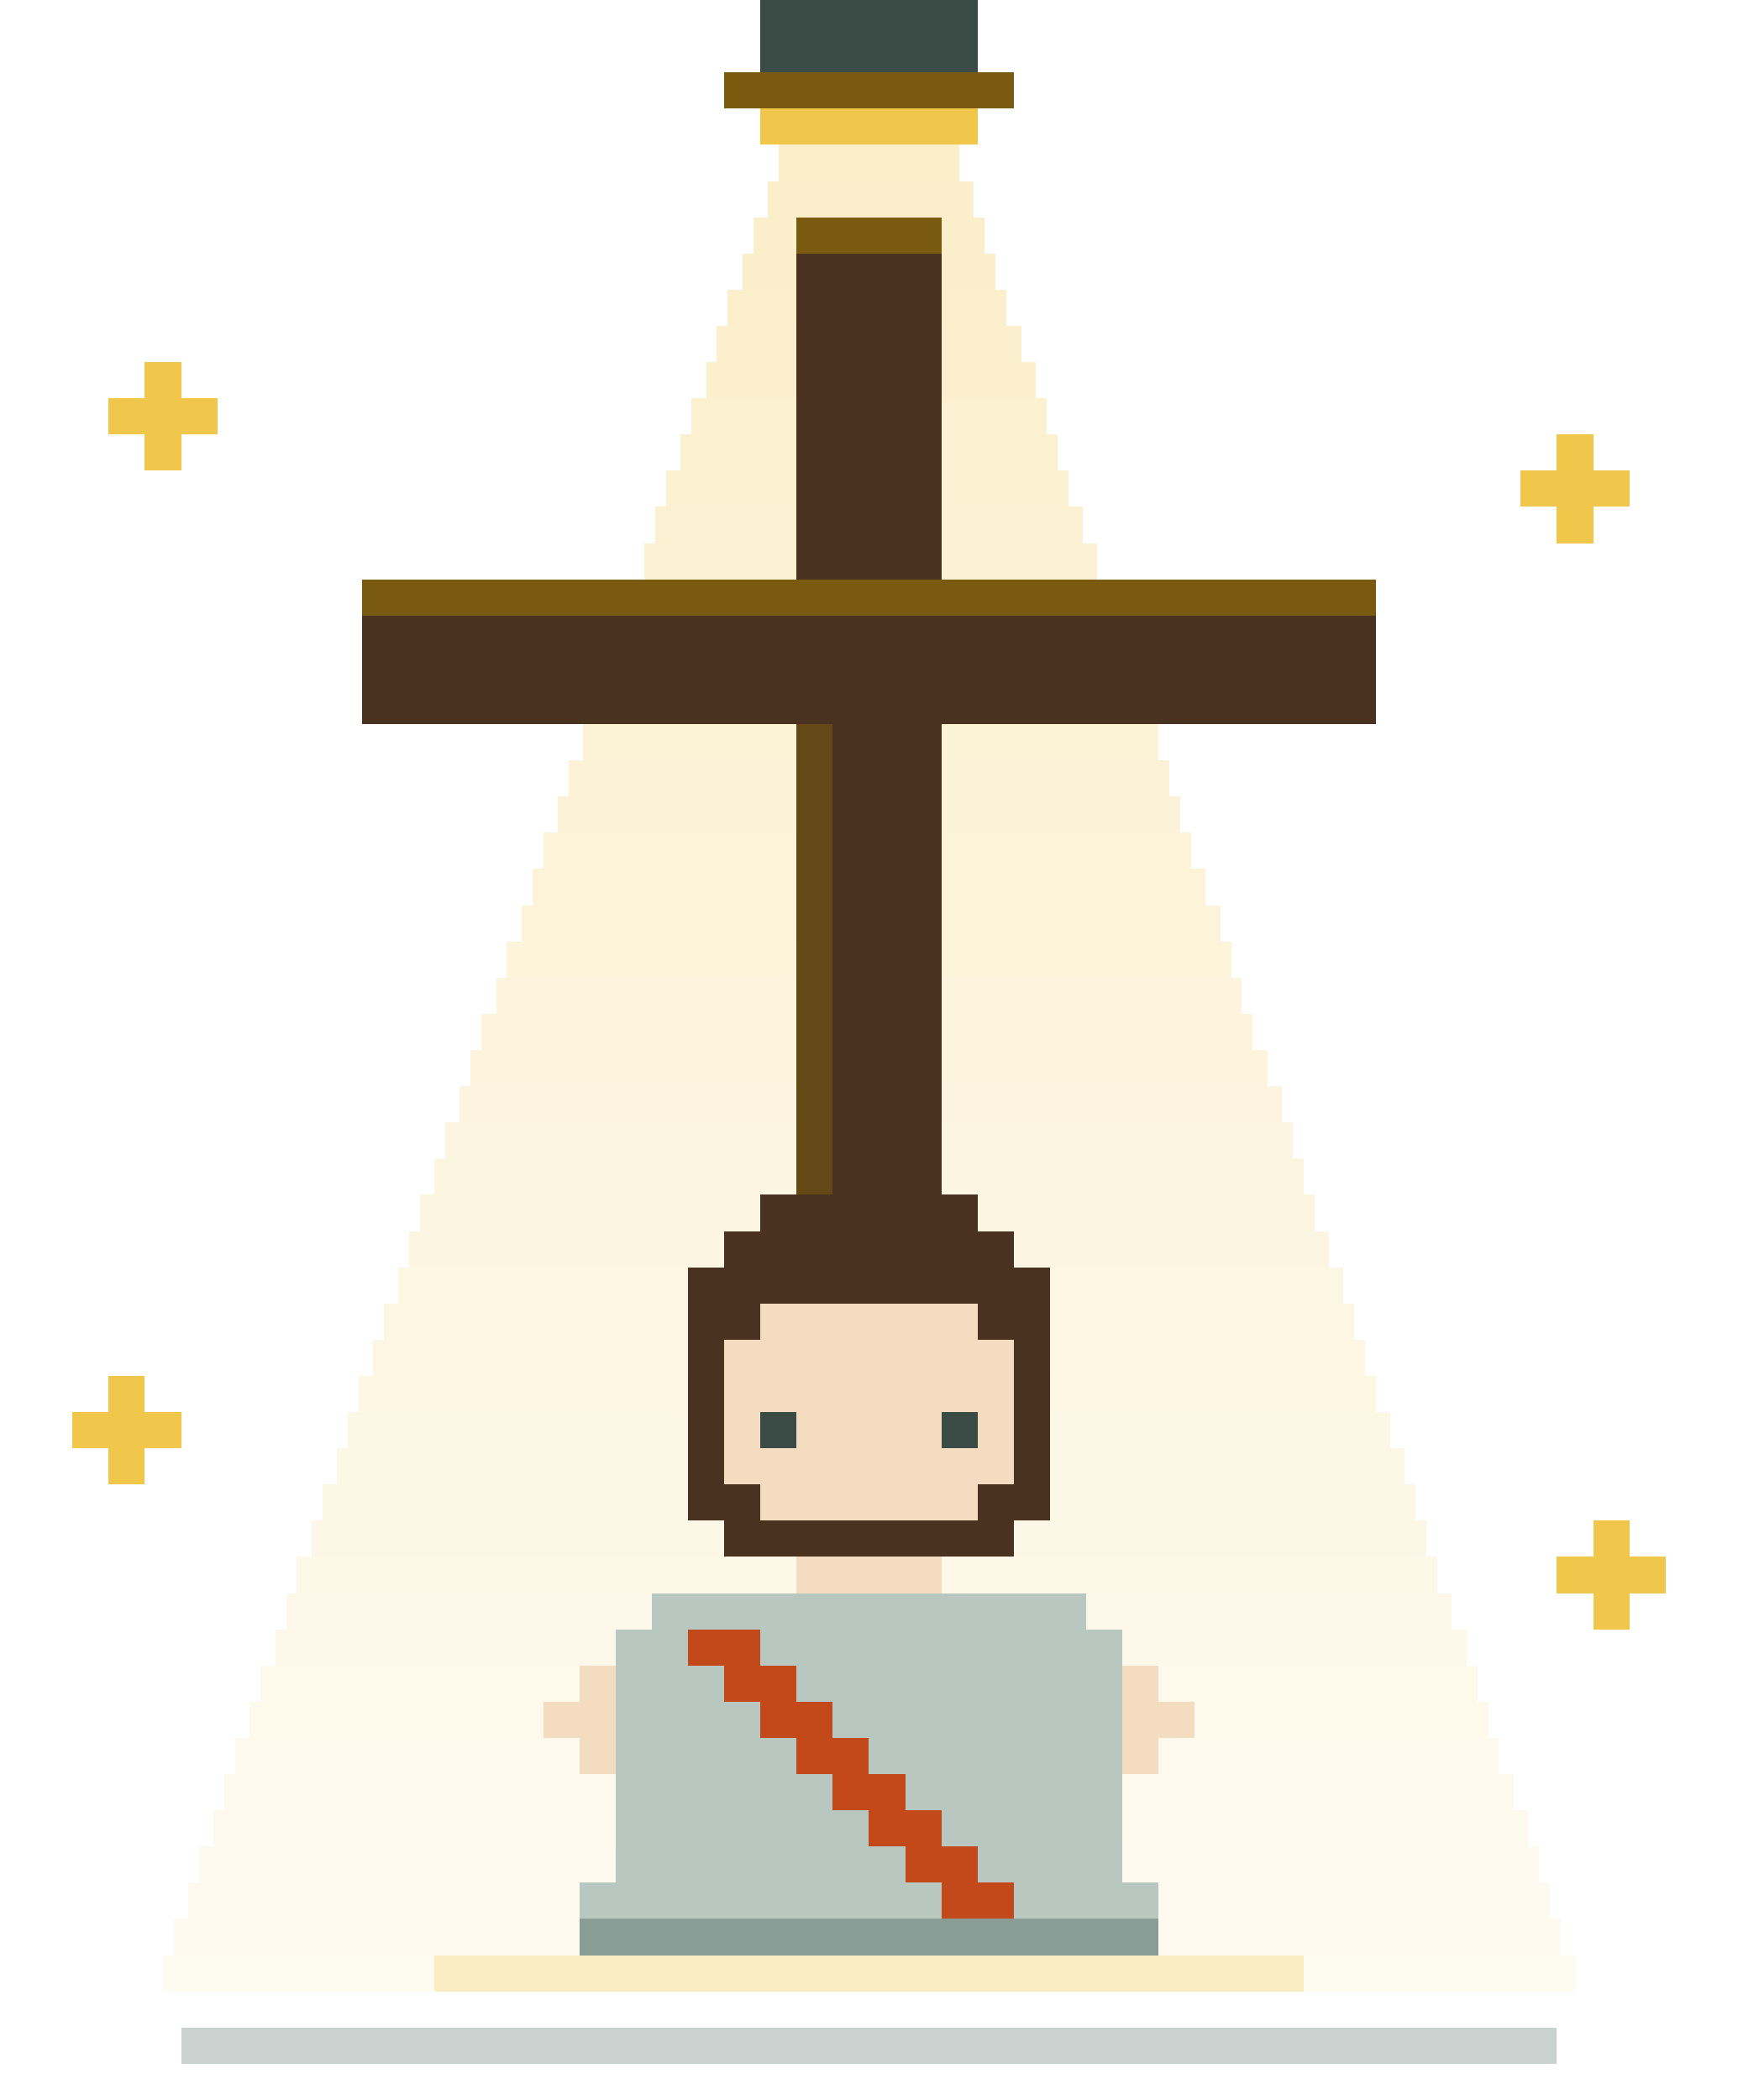
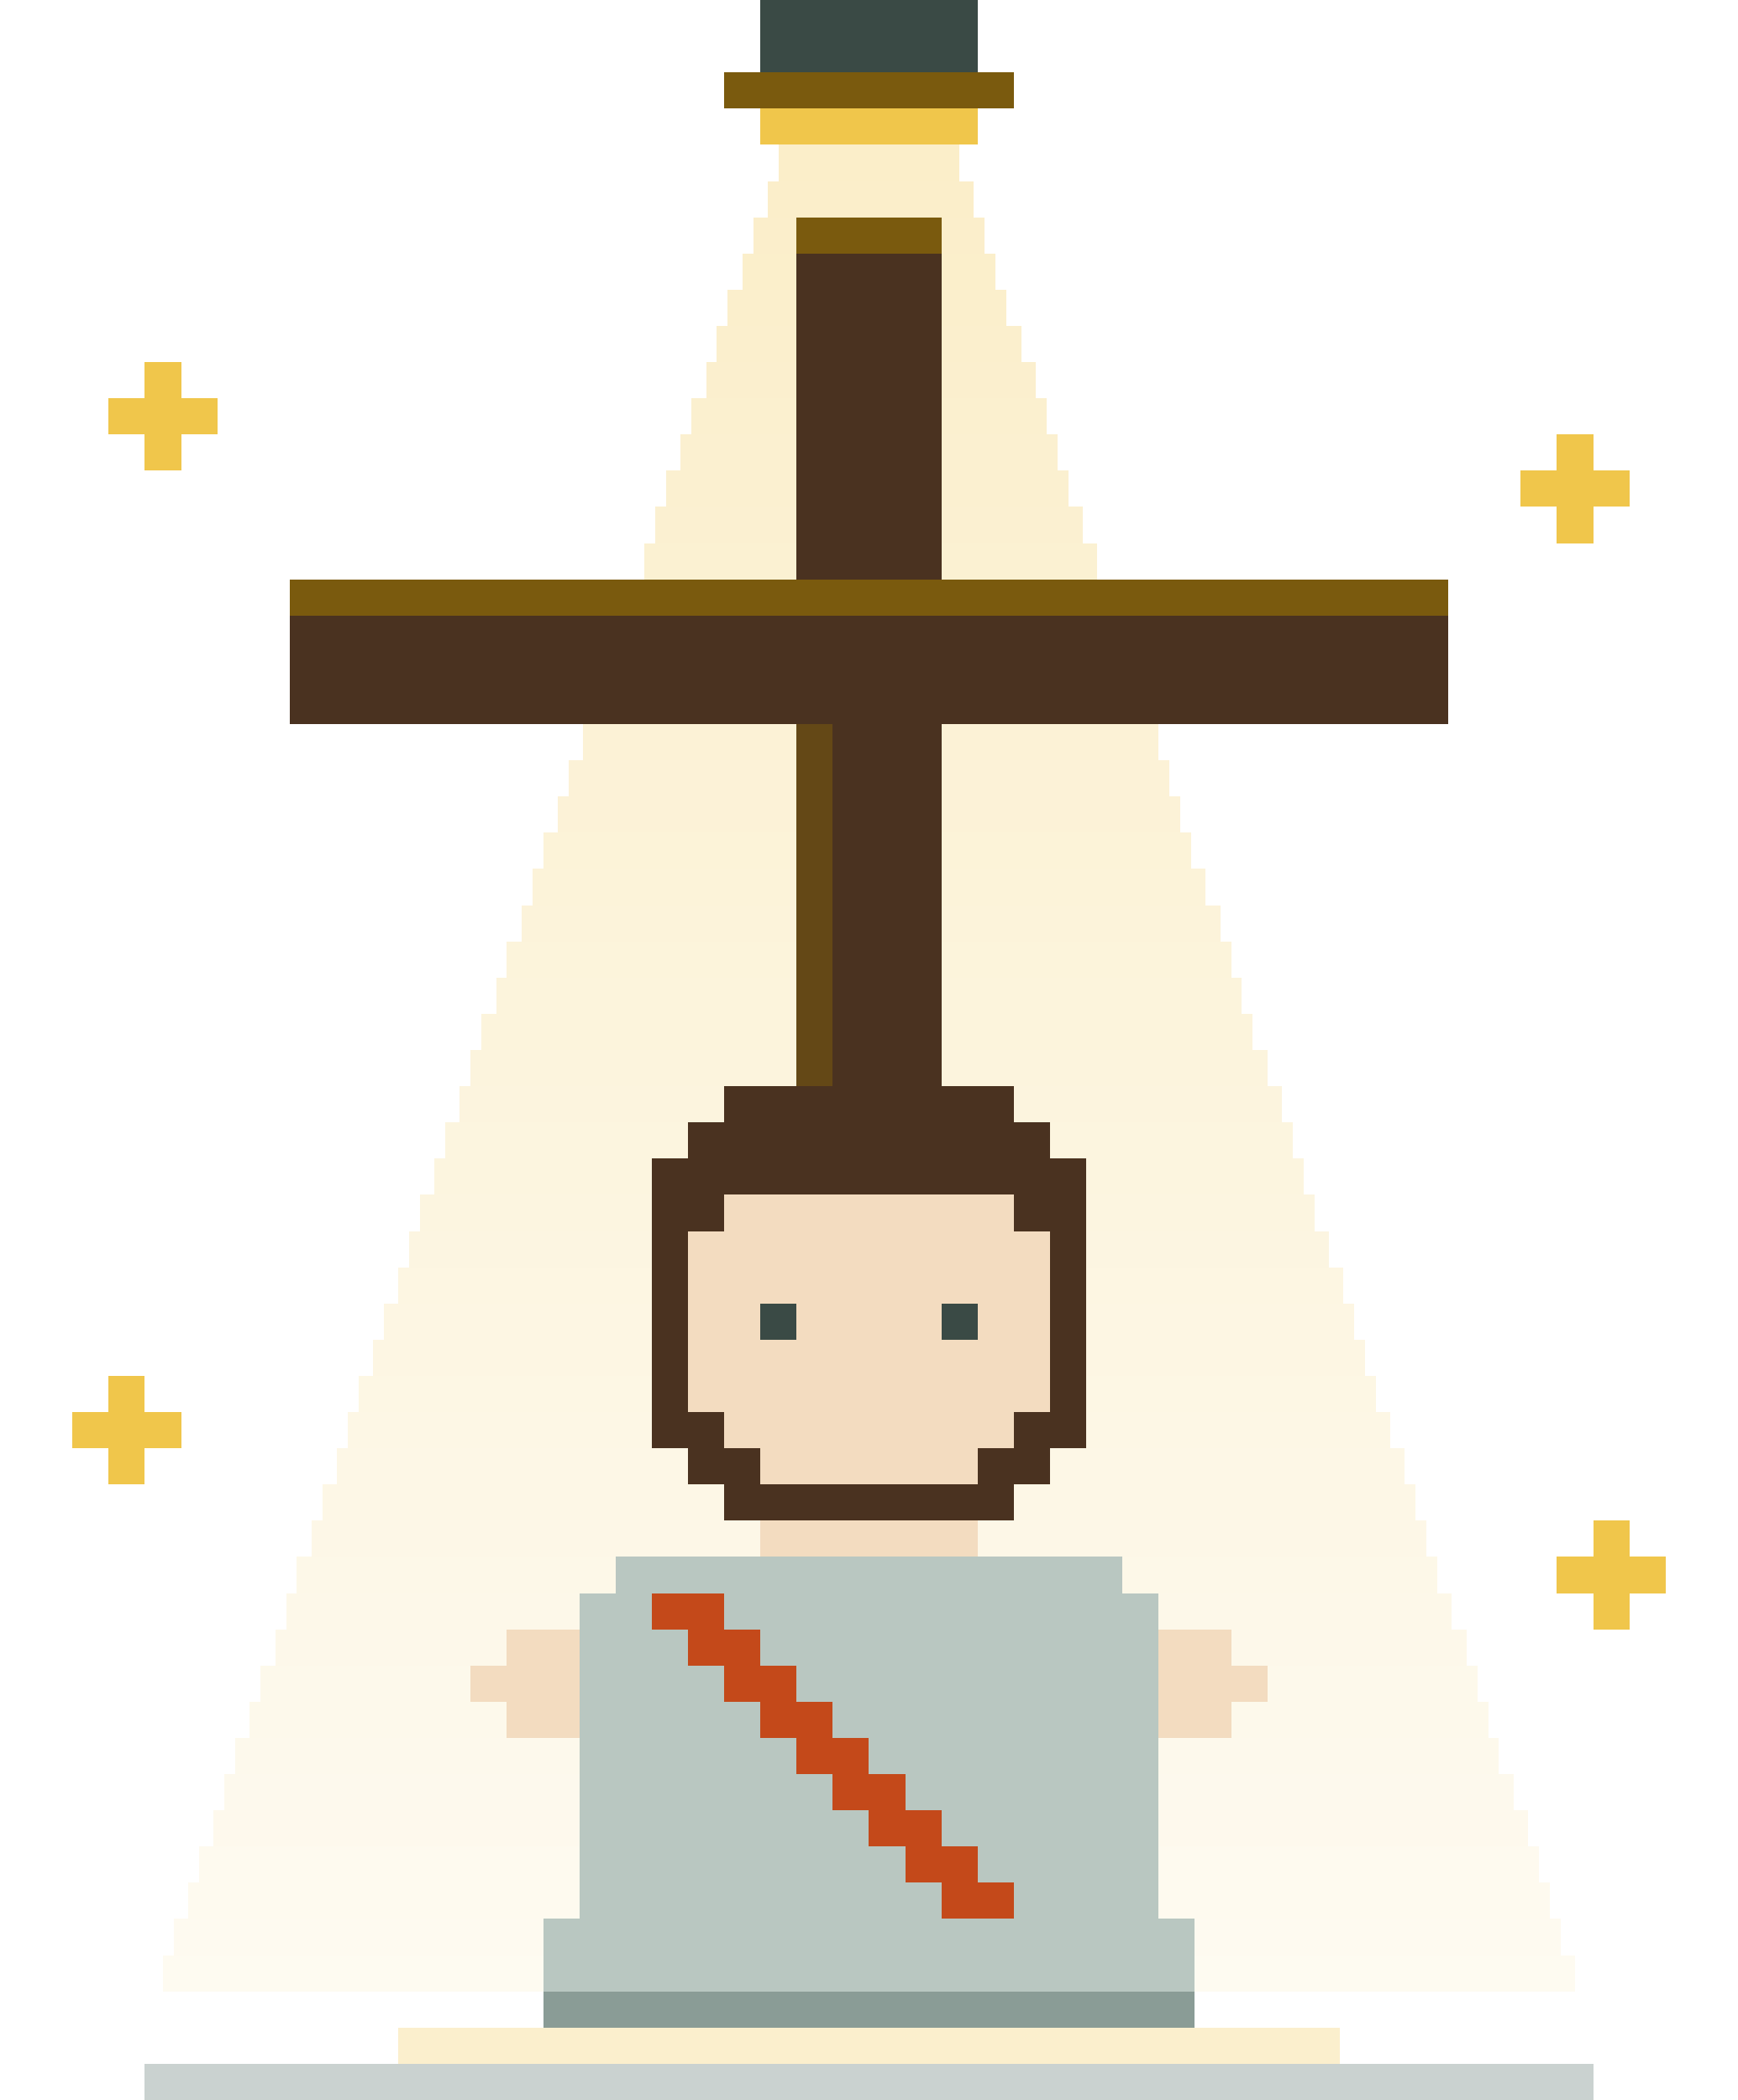
<svg xmlns="http://www.w3.org/2000/svg" viewBox="0 0 48 58" shape-rendering="crispEdges" role="img" aria-label="萬世巨星">
  <style>.beam{animation:sp 1.8s steps(1) infinite}@keyframes sp{0%,49%{opacity:.55}50%,99%{opacity:1}100%{opacity:.55}}.tw{animation:tk 2.4s steps(1) infinite}@keyframes tk{0%,45%{opacity:.15}50%,95%{opacity:1}100%{opacity:.15}}</style>
  <rect x="21" y="0" width="6" height="2" fill="#3A4A45" />
  <rect x="20" y="2" width="8" height="1" fill="#7A5A0E" />
  <rect x="21" y="3" width="6" height="1" fill="#F0C64B" />
  <g class="beam">
    <rect x="21.5" y="4" width="5.0" height="1" fill="#F0C64B" opacity="0.300" />
    <rect x="21.2" y="5" width="5.7" height="1" fill="#F0C64B" opacity="0.296" />
    <rect x="20.8" y="6" width="6.4" height="1" fill="#F0C64B" opacity="0.291" />
    <rect x="20.5" y="7" width="7.0" height="1" fill="#F0C64B" opacity="0.287" />
    <rect x="20.1" y="8" width="7.7" height="1" fill="#F0C64B" opacity="0.282" />
    <rect x="19.8" y="9" width="8.4" height="1" fill="#F0C64B" opacity="0.278" />
    <rect x="19.5" y="10" width="9.1" height="1" fill="#F0C64B" opacity="0.274" />
    <rect x="19.1" y="11" width="9.8" height="1" fill="#F0C64B" opacity="0.269" />
    <rect x="18.8" y="12" width="10.4" height="1" fill="#F0C64B" opacity="0.265" />
    <rect x="18.4" y="13" width="11.1" height="1" fill="#F0C64B" opacity="0.260" />
    <rect x="18.1" y="14" width="11.8" height="1" fill="#F0C64B" opacity="0.256" />
    <rect x="17.8" y="15" width="12.5" height="1" fill="#F0C64B" opacity="0.252" />
    <rect x="17.4" y="16" width="13.2" height="1" fill="#F0C64B" opacity="0.247" />
    <rect x="17.1" y="17" width="13.8" height="1" fill="#F0C64B" opacity="0.243" />
    <rect x="16.7" y="18" width="14.5" height="1" fill="#F0C64B" opacity="0.238" />
    <rect x="16.4" y="19" width="15.2" height="1" fill="#F0C64B" opacity="0.234" />
    <rect x="16.1" y="20" width="15.9" height="1" fill="#F0C64B" opacity="0.230" />
    <rect x="15.7" y="21" width="16.6" height="1" fill="#F0C64B" opacity="0.225" />
    <rect x="15.4" y="22" width="17.2" height="1" fill="#F0C64B" opacity="0.221" />
    <rect x="15.0" y="23" width="17.9" height="1" fill="#F0C64B" opacity="0.216" />
    <rect x="14.7" y="24" width="18.6" height="1" fill="#F0C64B" opacity="0.212" />
    <rect x="14.4" y="25" width="19.3" height="1" fill="#F0C64B" opacity="0.208" />
    <rect x="14.0" y="26" width="20.0" height="1" fill="#F0C64B" opacity="0.203" />
    <rect x="13.7" y="27" width="20.6" height="1" fill="#F0C64B" opacity="0.199" />
    <rect x="13.3" y="28" width="21.3" height="1" fill="#F0C64B" opacity="0.194" />
    <rect x="13.0" y="29" width="22.0" height="1" fill="#F0C64B" opacity="0.190" />
    <rect x="12.7" y="30" width="22.7" height="1" fill="#F0C64B" opacity="0.186" />
    <rect x="12.3" y="31" width="23.4" height="1" fill="#F0C64B" opacity="0.181" />
    <rect x="12.0" y="32" width="24.0" height="1" fill="#F0C64B" opacity="0.177" />
    <rect x="11.6" y="33" width="24.7" height="1" fill="#F0C64B" opacity="0.172" />
    <rect x="11.3" y="34" width="25.4" height="1" fill="#F0C64B" opacity="0.168" />
    <rect x="11.0" y="35" width="26.1" height="1" fill="#F0C64B" opacity="0.164" />
    <rect x="10.6" y="36" width="26.8" height="1" fill="#F0C64B" opacity="0.159" />
    <rect x="10.3" y="37" width="27.4" height="1" fill="#F0C64B" opacity="0.155" />
    <rect x="9.9" y="38" width="28.1" height="1" fill="#F0C64B" opacity="0.150" />
    <rect x="9.6" y="39" width="28.8" height="1" fill="#F0C64B" opacity="0.146" />
    <rect x="9.3" y="40" width="29.5" height="1" fill="#F0C64B" opacity="0.142" />
    <rect x="8.9" y="41" width="30.2" height="1" fill="#F0C64B" opacity="0.137" />
    <rect x="8.6" y="42" width="30.8" height="1" fill="#F0C64B" opacity="0.133" />
    <rect x="8.2" y="43" width="31.5" height="1" fill="#F0C64B" opacity="0.128" />
    <rect x="7.9" y="44" width="32.2" height="1" fill="#F0C64B" opacity="0.124" />
    <rect x="7.6" y="45" width="32.9" height="1" fill="#F0C64B" opacity="0.120" />
    <rect x="7.2" y="46" width="33.6" height="1" fill="#F0C64B" opacity="0.115" />
    <rect x="6.9" y="47" width="34.2" height="1" fill="#F0C64B" opacity="0.111" />
    <rect x="6.5" y="48" width="34.9" height="1" fill="#F0C64B" opacity="0.106" />
    <rect x="6.2" y="49" width="35.6" height="1" fill="#F0C64B" opacity="0.102" />
    <rect x="5.9" y="50" width="36.3" height="1" fill="#F0C64B" opacity="0.098" />
    <rect x="5.5" y="51" width="37.0" height="1" fill="#F0C64B" opacity="0.093" />
    <rect x="5.2" y="52" width="37.6" height="1" fill="#F0C64B" opacity="0.089" />
    <rect x="4.8" y="53" width="38.3" height="1" fill="#F0C64B" opacity="0.084" />
    <rect x="4.5" y="54" width="39.0" height="1" fill="#F0C64B" opacity="0.080" />
  </g>
  <rect x="22" y="6" width="4" height="42" fill="#4A3220" />
-   <rect x="10" y="16" width="28" height="4" fill="#4A3220" />
+   <rect x="8" y="16" width="32" height="4" fill="#4A3220" />
  <rect x="22" y="6" width="4" height="1" fill="#7A5A0E" />
-   <rect x="10" y="16" width="28" height="1" fill="#7A5A0E" />
+   <rect x="8" y="16" width="32" height="1" fill="#7A5A0E" />
  <rect x="22" y="20" width="1" height="28" fill="#7A5A0E" opacity=".55" />
-   <rect x="21" y="33" width="6" height="1" fill="#4A3220" />
-   <rect x="20" y="34" width="8" height="1" fill="#4A3220" />
-   <rect x="19" y="35" width="10" height="1" fill="#4A3220" />
-   <rect x="19" y="36" width="2" height="1" fill="#4A3220" />
-   <rect x="21" y="36" width="6" height="1" fill="#F3DCC0" />
-   <rect x="27" y="36" width="2" height="1" fill="#4A3220" />
-   <rect x="19" y="37" width="1" height="1" fill="#4A3220" />
-   <rect x="20" y="37" width="8" height="1" fill="#F3DCC0" />
-   <rect x="28" y="37" width="1" height="1" fill="#4A3220" />
-   <rect x="19" y="38" width="1" height="1" fill="#4A3220" />
-   <rect x="20" y="38" width="8" height="1" fill="#F3DCC0" />
-   <rect x="28" y="38" width="1" height="1" fill="#4A3220" />
-   <rect x="19" y="39" width="1" height="1" fill="#4A3220" />
-   <rect x="20" y="39" width="1" height="1" fill="#F3DCC0" />
-   <rect x="21" y="39" width="1" height="1" fill="#3A4A45" />
-   <rect x="22" y="39" width="4" height="1" fill="#F3DCC0" />
-   <rect x="26" y="39" width="1" height="1" fill="#3A4A45" />
-   <rect x="27" y="39" width="1" height="1" fill="#F3DCC0" />
-   <rect x="28" y="39" width="1" height="1" fill="#4A3220" />
-   <rect x="19" y="40" width="1" height="1" fill="#4A3220" />
-   <rect x="20" y="40" width="8" height="1" fill="#F3DCC0" />
-   <rect x="28" y="40" width="1" height="1" fill="#4A3220" />
-   <rect x="19" y="41" width="2" height="1" fill="#4A3220" />
-   <rect x="21" y="41" width="6" height="1" fill="#F3DCC0" />
-   <rect x="27" y="41" width="2" height="1" fill="#4A3220" />
-   <rect x="20" y="42" width="8" height="1" fill="#4A3220" />
-   <rect x="22" y="43" width="4" height="1" fill="#F3DCC0" />
-   <rect x="18" y="44" width="12" height="1" fill="#B9C7C1" />
-   <rect x="17" y="45" width="14" height="1" fill="#B9C7C1" />
-   <rect x="16" y="46" width="1" height="1" fill="#F3DCC0" />
-   <rect x="17" y="46" width="14" height="1" fill="#B9C7C1" />
-   <rect x="31" y="46" width="1" height="1" fill="#F3DCC0" />
-   <rect x="15" y="47" width="2" height="1" fill="#F3DCC0" />
-   <rect x="17" y="47" width="14" height="1" fill="#B9C7C1" />
-   <rect x="31" y="47" width="2" height="1" fill="#F3DCC0" />
-   <rect x="16" y="48" width="1" height="1" fill="#F3DCC0" />
-   <rect x="17" y="48" width="14" height="1" fill="#B9C7C1" />
-   <rect x="31" y="48" width="1" height="1" fill="#F3DCC0" />
-   <rect x="17" y="49" width="14" height="1" fill="#B9C7C1" />
-   <rect x="17" y="50" width="14" height="1" fill="#B9C7C1" />
-   <rect x="17" y="51" width="14" height="1" fill="#B9C7C1" />
+   <rect x="20" y="30" width="8" height="1" fill="#4A3220" />
+   <rect x="19" y="31" width="10" height="1" fill="#4A3220" />
+   <rect x="18" y="32" width="12" height="1" fill="#4A3220" />
+   <rect x="18" y="33" width="2" height="1" fill="#4A3220" />
+   <rect x="20" y="33" width="8" height="1" fill="#F3DCC0" />
+   <rect x="28" y="33" width="2" height="1" fill="#4A3220" />
+   <rect x="18" y="34" width="1" height="1" fill="#4A3220" />
+   <rect x="19" y="34" width="10" height="1" fill="#F3DCC0" />
+   <rect x="29" y="34" width="1" height="1" fill="#4A3220" />
+   <rect x="18" y="35" width="1" height="1" fill="#4A3220" />
+   <rect x="19" y="35" width="10" height="1" fill="#F3DCC0" />
+   <rect x="29" y="35" width="1" height="1" fill="#4A3220" />
+   <rect x="18" y="36" width="1" height="1" fill="#4A3220" />
+   <rect x="19" y="36" width="2" height="1" fill="#F3DCC0" />
+   <rect x="21" y="36" width="1" height="1" fill="#3A4A45" />
+   <rect x="22" y="36" width="4" height="1" fill="#F3DCC0" />
+   <rect x="26" y="36" width="1" height="1" fill="#3A4A45" />
+   <rect x="27" y="36" width="2" height="1" fill="#F3DCC0" />
+   <rect x="29" y="36" width="1" height="1" fill="#4A3220" />
+   <rect x="18" y="37" width="1" height="1" fill="#4A3220" />
+   <rect x="19" y="37" width="10" height="1" fill="#F3DCC0" />
+   <rect x="29" y="37" width="1" height="1" fill="#4A3220" />
+   <rect x="18" y="38" width="1" height="1" fill="#4A3220" />
+   <rect x="19" y="38" width="10" height="1" fill="#F3DCC0" />
+   <rect x="29" y="38" width="1" height="1" fill="#4A3220" />
+   <rect x="18" y="39" width="2" height="1" fill="#4A3220" />
+   <rect x="20" y="39" width="8" height="1" fill="#F3DCC0" />
+   <rect x="28" y="39" width="2" height="1" fill="#4A3220" />
+   <rect x="19" y="40" width="2" height="1" fill="#4A3220" />
+   <rect x="21" y="40" width="6" height="1" fill="#F3DCC0" />
+   <rect x="27" y="40" width="2" height="1" fill="#4A3220" />
+   <rect x="20" y="41" width="8" height="1" fill="#4A3220" />
+   <rect x="21" y="42" width="6" height="1" fill="#F3DCC0" />
+   <rect x="17" y="43" width="14" height="1" fill="#B9C7C1" />
+   <rect x="16" y="44" width="16" height="1" fill="#B9C7C1" />
+   <rect x="14" y="45" width="2" height="1" fill="#F3DCC0" />
+   <rect x="16" y="45" width="16" height="1" fill="#B9C7C1" />
+   <rect x="32" y="45" width="2" height="1" fill="#F3DCC0" />
+   <rect x="13" y="46" width="3" height="1" fill="#F3DCC0" />
+   <rect x="16" y="46" width="16" height="1" fill="#B9C7C1" />
+   <rect x="32" y="46" width="3" height="1" fill="#F3DCC0" />
+   <rect x="14" y="47" width="2" height="1" fill="#F3DCC0" />
+   <rect x="16" y="47" width="16" height="1" fill="#B9C7C1" />
+   <rect x="32" y="47" width="2" height="1" fill="#F3DCC0" />
+   <rect x="16" y="48" width="16" height="1" fill="#B9C7C1" />
+   <rect x="16" y="49" width="16" height="1" fill="#B9C7C1" />
+   <rect x="16" y="50" width="16" height="1" fill="#B9C7C1" />
+   <rect x="16" y="51" width="16" height="1" fill="#B9C7C1" />
  <rect x="16" y="52" width="16" height="1" fill="#B9C7C1" />
-   <rect x="16" y="53" width="16" height="1" fill="#8A9C96" />
+   <rect x="15" y="53" width="18" height="1" fill="#B9C7C1" />
+   <rect x="15" y="54" width="18" height="1" fill="#B9C7C1" />
+   <rect x="15" y="55" width="18" height="1" fill="#8A9C96" />
+   <rect x="18" y="44" width="2" height="1" fill="#C4491A" />
  <rect x="19" y="45" width="2" height="1" fill="#C4491A" />
  <rect x="20" y="46" width="2" height="1" fill="#C4491A" />
  <rect x="21" y="47" width="2" height="1" fill="#C4491A" />
  <rect x="22" y="48" width="2" height="1" fill="#C4491A" />
  <rect x="23" y="49" width="2" height="1" fill="#C4491A" />
  <rect x="24" y="50" width="2" height="1" fill="#C4491A" />
  <rect x="25" y="51" width="2" height="1" fill="#C4491A" />
  <rect x="26" y="52" width="2" height="1" fill="#C4491A" />
-   <rect x="12" y="54" width="24" height="1" fill="#F0C64B" opacity=".28" />
-   <rect x="5" y="56" width="38" height="1" fill="#8A9C96" opacity=".45" />
+   <rect x="11" y="56" width="26" height="1" fill="#F0C64B" opacity=".28" />
+   <rect x="4" y="57" width="40" height="1" fill="#8A9C96" opacity=".45" />
  <g class="tw" style="animation-delay:0s">
    <rect x="4" y="10" width="1" height="1" fill="#F0C64B" />
    <rect x="3" y="11" width="3" height="1" fill="#F0C64B" />
    <rect x="4" y="12" width="1" height="1" fill="#F0C64B" />
  </g>
  <g class="tw" style="animation-delay:0.7s">
    <rect x="43" y="12" width="1" height="1" fill="#F0C64B" />
    <rect x="42" y="13" width="3" height="1" fill="#F0C64B" />
    <rect x="43" y="14" width="1" height="1" fill="#F0C64B" />
  </g>
  <g class="tw" style="animation-delay:1.4s">
    <rect x="3" y="38" width="1" height="1" fill="#F0C64B" />
    <rect x="2" y="39" width="3" height="1" fill="#F0C64B" />
    <rect x="3" y="40" width="1" height="1" fill="#F0C64B" />
  </g>
  <g class="tw" style="animation-delay:2.1s">
    <rect x="44" y="42" width="1" height="1" fill="#F0C64B" />
    <rect x="43" y="43" width="3" height="1" fill="#F0C64B" />
    <rect x="44" y="44" width="1" height="1" fill="#F0C64B" />
  </g>
</svg>
